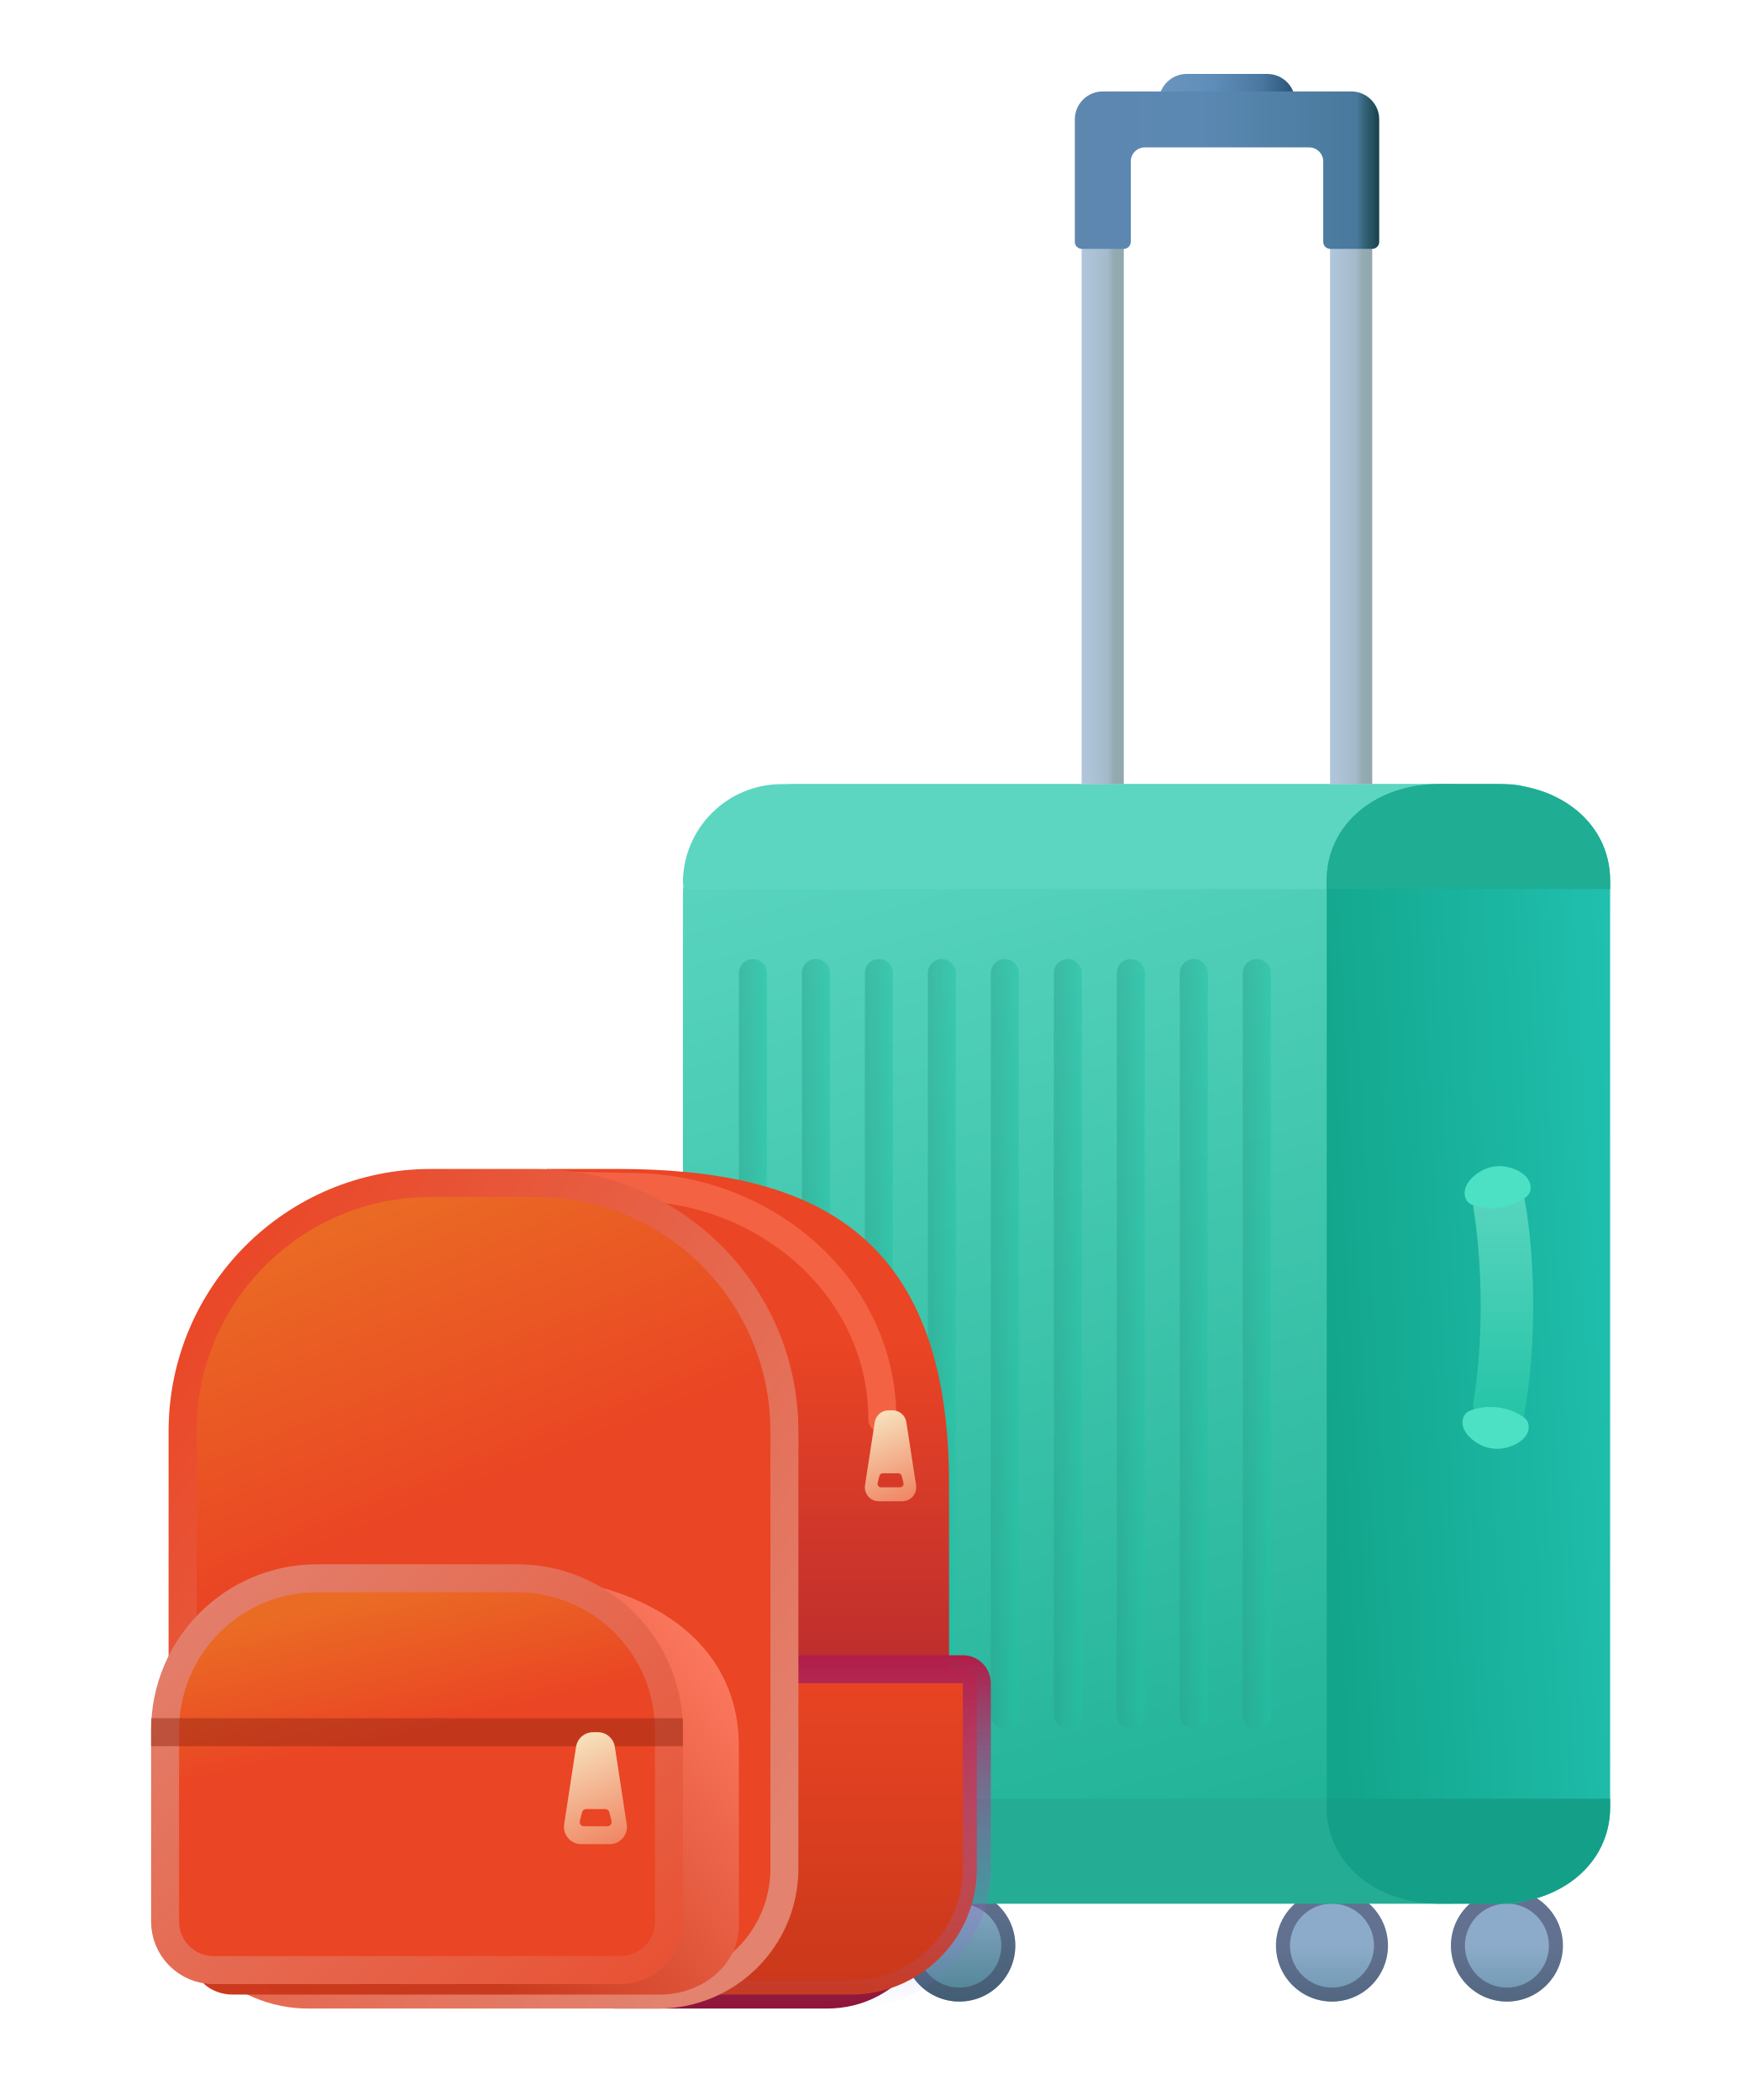
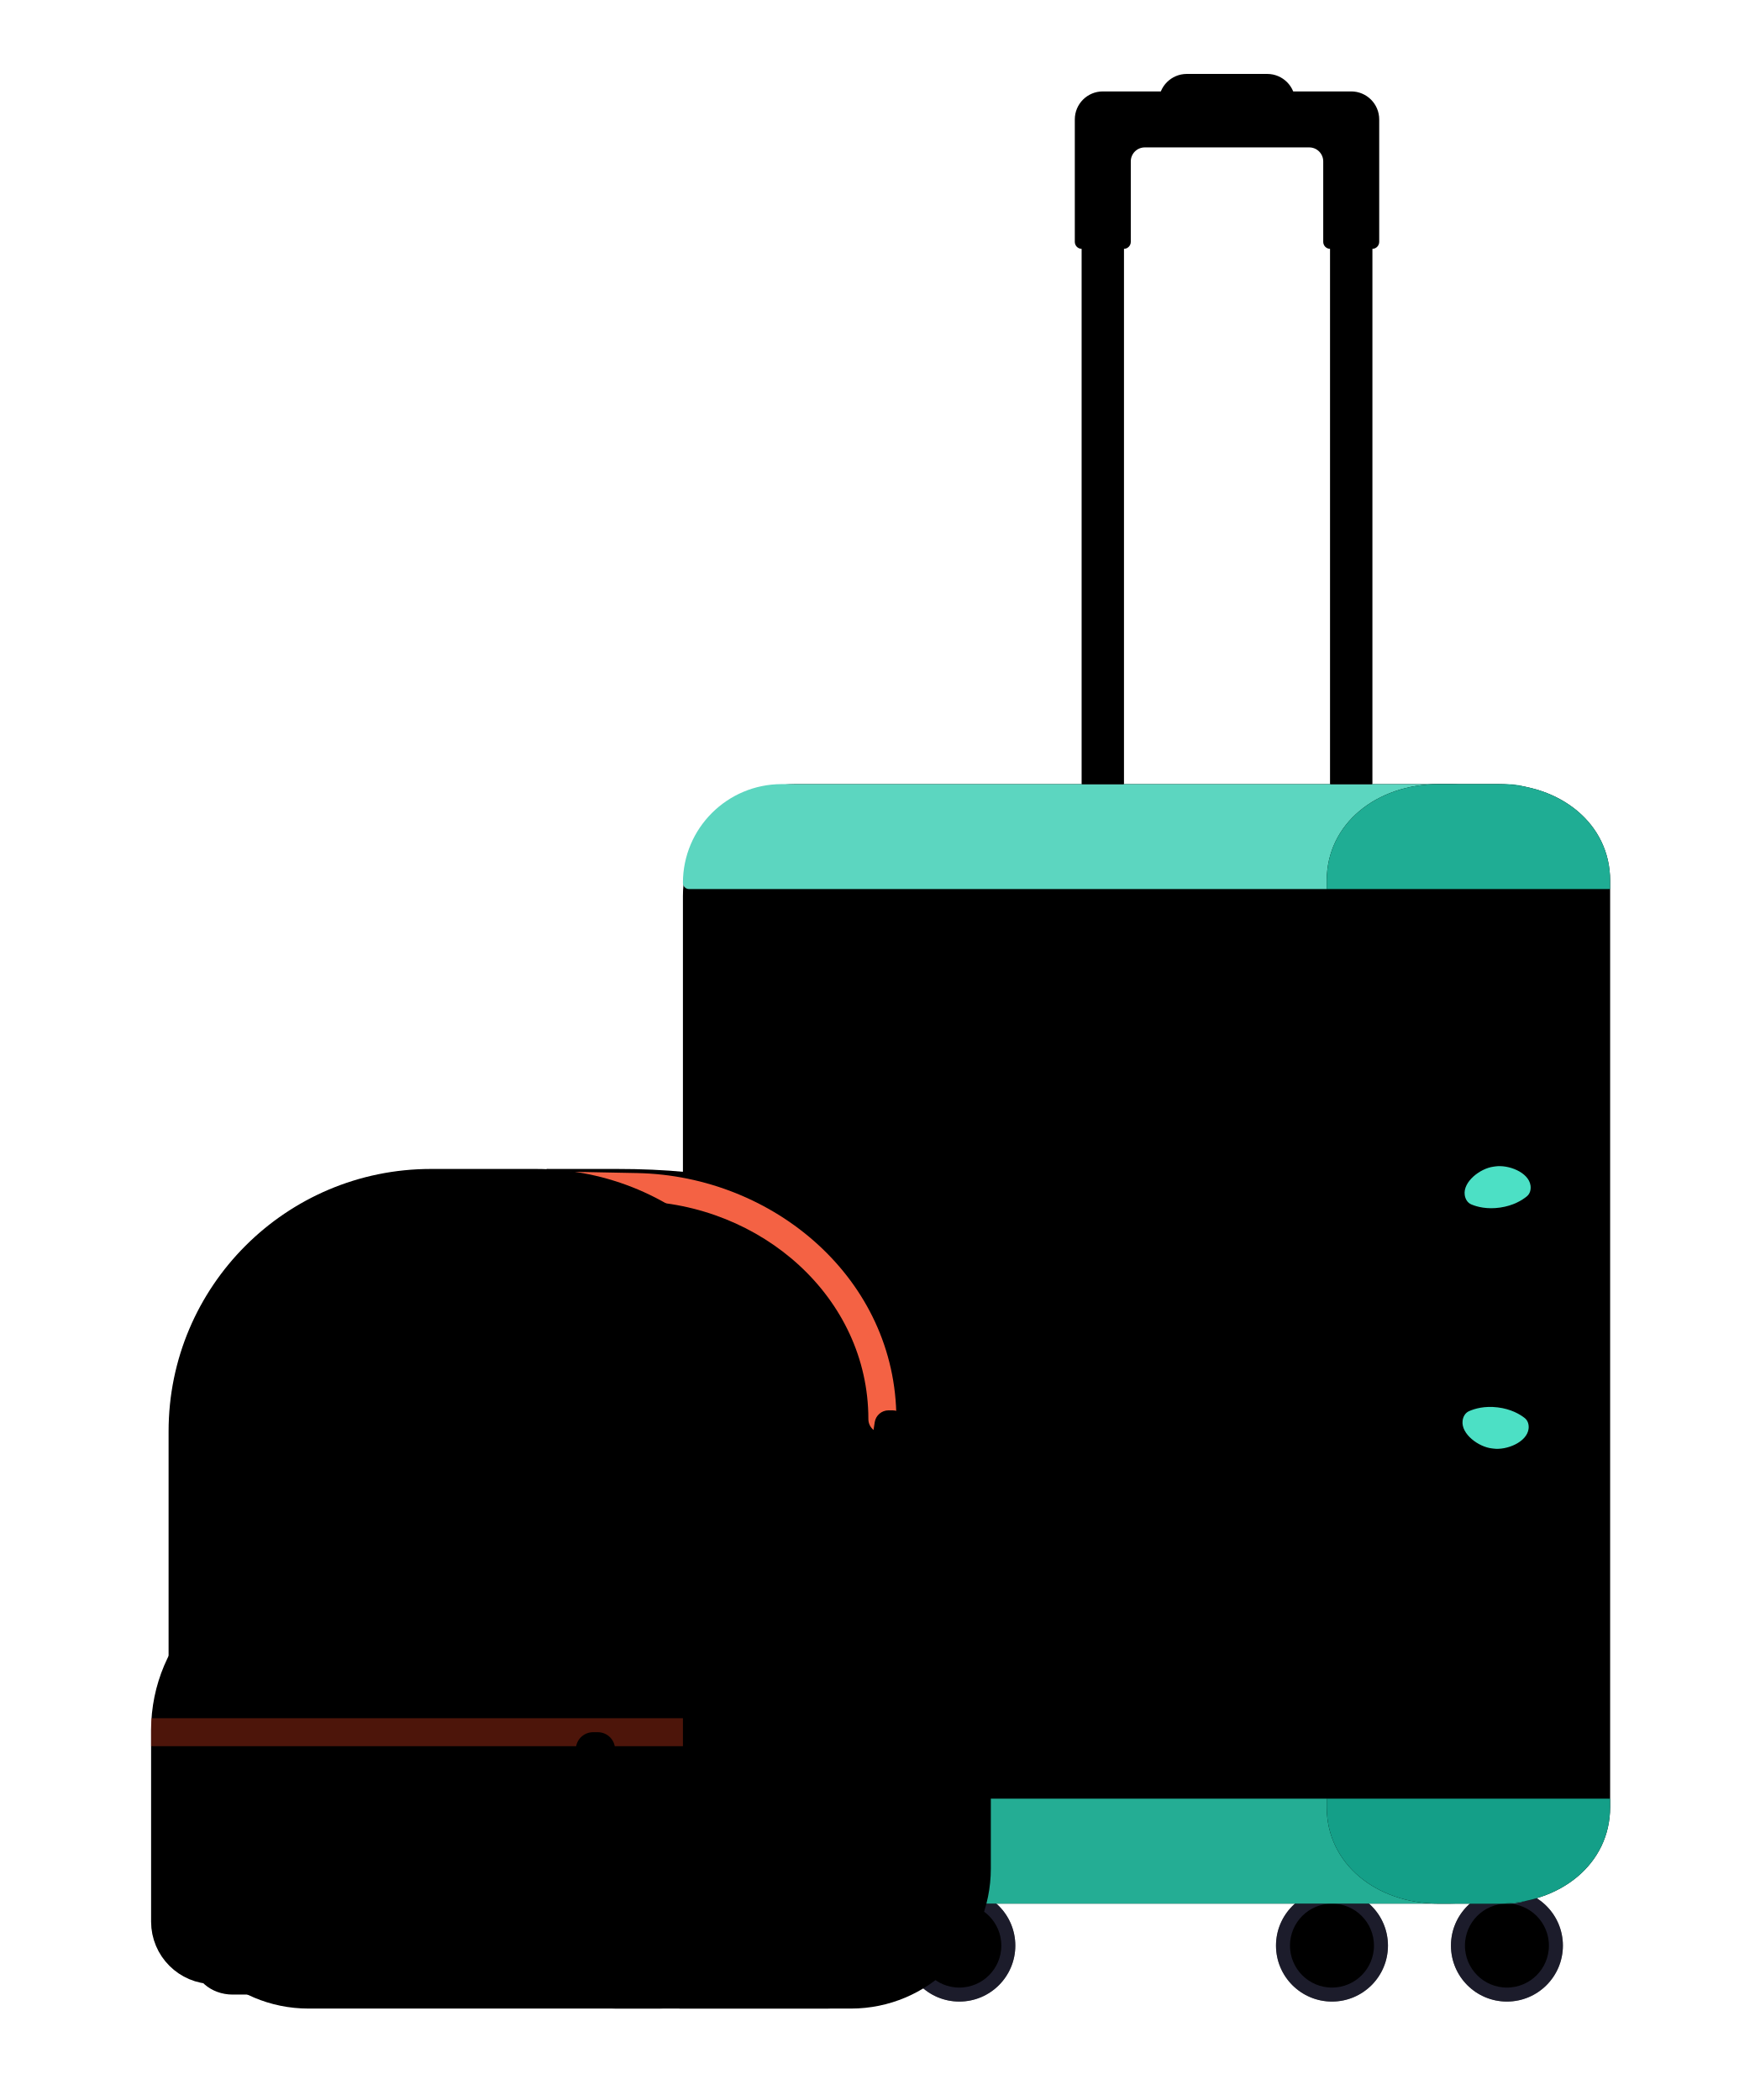
<svg xmlns="http://www.w3.org/2000/svg" width="391" height="468" viewBox="0 0 391 468" fill="none">
  <circle cx="213.767" cy="433.591" r="12.474" fill="url(#paint0_linear)" />
  <circle cx="213.767" cy="433.591" r="10.915" stroke="#393956" stroke-opacity="0.5" stroke-width="3.119" />
  <circle r="12.474" transform="matrix(-1 0 0 1 296.8 433.591)" fill="url(#paint1_linear)" />
  <circle r="10.915" transform="matrix(-1 0 0 1 296.8 433.591)" stroke="#393956" stroke-opacity="0.5" stroke-width="3.119" />
  <circle cx="178.682" cy="433.591" r="12.474" fill="url(#paint2_linear)" />
  <circle cx="178.682" cy="433.591" r="10.915" stroke="#393956" stroke-opacity="0.5" stroke-width="3.119" />
  <circle r="12.474" transform="matrix(-1 0 0 1 335.782 433.591)" fill="url(#paint3_linear)" />
  <circle r="10.915" transform="matrix(-1 0 0 1 335.782 433.591)" stroke="#393956" stroke-opacity="0.5" stroke-width="3.119" />
  <rect x="152.174" y="174.746" width="195.693" height="249.489" rx="24.949" fill="url(#paint4_linear)" />
  <path d="M152.174 196.76C152.174 184.602 162.03 174.746 174.188 174.746H336.172C342.631 174.746 347.867 179.982 347.867 186.441C347.867 192.9 342.631 198.136 336.172 198.136H153.55C152.79 198.136 152.174 197.52 152.174 196.76Z" fill="#5CD6C0" />
  <path d="M152.174 402.222C152.174 414.379 162.03 424.235 174.188 424.235H336.172C342.631 424.235 347.867 418.999 347.867 412.541C347.867 406.082 342.631 400.846 336.172 400.846H153.55C152.79 400.846 152.174 401.462 152.174 402.222Z" fill="#24AD94" />
  <path d="M295.63 196.261C295.63 183.518 306.8 174.746 320.579 174.746H333.833C347.612 174.746 358.782 183.518 358.782 196.261V402.72C358.782 415.464 347.612 424.235 333.833 424.235H320.579C306.8 424.235 295.63 415.464 295.63 402.72V196.261Z" fill="url(#paint5_linear)" />
  <path d="M333.833 174.746H320.579C306.8 174.746 295.63 183.518 295.63 196.261V198.136H358.782V196.261C358.782 183.518 347.612 174.746 333.833 174.746Z" fill="#1FAD94" />
  <path d="M333.833 424.235H320.579C306.8 424.235 295.63 415.464 295.63 402.721V400.846H358.782V402.721C358.782 415.464 347.612 424.235 333.833 424.235Z" fill="#149F88" />
  <rect opacity="0.5" x="164.649" y="213.729" width="6.237" height="171.524" rx="3.119" fill="url(#paint6_linear)" />
  <rect opacity="0.5" x="178.683" y="213.729" width="6.237" height="171.524" rx="3.119" fill="url(#paint7_linear)" />
  <rect opacity="0.5" x="192.716" y="213.729" width="6.237" height="171.524" rx="3.119" fill="url(#paint8_linear)" />
  <rect opacity="0.5" x="206.75" y="213.729" width="6.237" height="171.524" rx="3.119" fill="url(#paint9_linear)" />
  <rect opacity="0.5" x="220.784" y="213.729" width="6.237" height="171.524" rx="3.119" fill="url(#paint10_linear)" />
  <rect opacity="0.5" x="234.817" y="213.729" width="6.237" height="171.524" rx="3.119" fill="url(#paint11_linear)" />
  <rect opacity="0.5" x="248.851" y="213.729" width="6.237" height="171.524" rx="3.119" fill="url(#paint12_linear)" />
  <rect opacity="0.5" x="262.885" y="213.729" width="6.237" height="171.524" rx="3.119" fill="url(#paint13_linear)" />
  <rect opacity="0.5" x="276.919" y="213.729" width="6.237" height="171.524" rx="3.119" fill="url(#paint14_linear)" />
  <path d="M328.352 269.472C327.756 265.742 330.608 262.068 334.386 262.068C336.843 262.068 338.992 263.664 339.481 266.073C340.396 270.588 341.63 278.901 341.63 290.915C341.63 302.929 340.396 311.242 339.481 315.757C338.992 318.165 336.843 319.762 334.386 319.762C330.608 319.762 327.756 316.088 328.352 312.358C329.14 307.433 329.935 300.168 329.935 290.915C329.935 281.661 329.14 274.397 328.352 269.472Z" fill="url(#paint15_linear)" />
  <path d="M332.773 322.83C335.736 323.23 340.245 321.387 340.608 318.42C340.72 317.504 340.46 316.574 339.733 316.007C338.643 315.156 336.679 314.006 333.731 313.645C330.783 313.284 328.6 313.926 327.336 314.489C326.493 314.865 326.017 315.704 325.905 316.62C325.541 319.587 329.473 322.464 332.444 322.79C332.499 322.796 332.554 322.802 332.609 322.809C332.664 322.816 332.719 322.823 332.773 322.83Z" fill="#4CE0C5" />
  <path d="M332.776 260.002C329.812 260.397 325.949 263.364 326.381 266.322C326.514 267.235 327.01 268.063 327.861 268.419C329.137 268.952 331.335 269.544 334.274 269.115C337.212 268.686 339.149 267.491 340.22 266.615C340.933 266.03 341.172 265.095 341.039 264.182C340.607 261.224 336.056 259.486 333.104 259.954C333.049 259.963 332.995 259.971 332.94 259.979C332.885 259.987 332.83 259.995 332.776 260.002Z" fill="#4CE0C5" />
  <rect x="241.055" y="50.002" width="9.356" height="124.744" fill="url(#paint16_linear)" />
  <rect x="241.055" y="50.002" width="9.356" height="124.744" fill="url(#paint17_linear)" />
  <rect x="296.41" y="50.002" width="9.356" height="124.744" fill="url(#paint18_linear)" />
  <rect x="296.41" y="50.002" width="9.356" height="124.744" fill="url(#paint19_linear)" />
  <path d="M259.766 28.951C258.905 28.951 258.207 28.253 258.207 27.392V22.714C258.207 19.27 261 16.477 264.444 16.477H282.376C285.821 16.477 288.613 19.27 288.613 22.714V27.392C288.613 28.253 287.915 28.951 287.054 28.951H259.766Z" fill="url(#paint20_linear)" />
  <path d="M241.055 55.46C240.194 55.46 239.496 54.761 239.496 53.9V26.613C239.496 23.168 242.288 20.375 245.733 20.375H301.088C304.533 20.375 307.325 23.168 307.325 26.613V53.9C307.325 54.761 306.627 55.46 305.766 55.46H296.41C295.549 55.46 294.851 54.761 294.851 53.9V35.968C294.851 34.246 293.455 32.85 291.732 32.85H255.089C253.366 32.85 251.97 34.246 251.97 35.968V53.9C251.97 54.761 251.272 55.46 250.411 55.46H241.055Z" fill="url(#paint21_linear)" />
  <path d="M211.469 414.1V330.677C211.469 274.152 180.461 260.508 137.402 260.508H121.809V338.473V416.439C121.809 433.662 120.179 447.625 137.402 447.625H184.182C201.405 447.625 211.469 431.323 211.469 414.1Z" fill="url(#paint22_linear)" />
  <path d="M113.971 260.898C112.249 260.898 110.853 262.294 110.853 264.017C110.853 265.739 112.249 267.135 113.971 267.135L113.971 260.898ZM141.921 264.543L141.859 267.661L141.921 264.543ZM193.496 316.253C193.496 317.976 194.892 319.372 196.614 319.372C198.337 319.372 199.733 317.976 199.733 316.253H193.496ZM113.971 267.135C115.146 267.135 127.338 267.371 141.859 267.661L141.983 261.425C127.53 261.136 115.229 260.898 113.971 260.898L113.971 267.135ZM141.859 267.661C169.604 268.215 193.496 289.114 193.496 316.253H199.733C199.733 285.123 172.496 262.035 141.983 261.425L141.859 267.661Z" fill="#F46244" />
  <path d="M154.513 371.998H214.546C216.269 371.998 217.665 373.395 217.665 375.117V416.439C217.665 431.94 205.099 444.506 189.598 444.506H154.513V371.998Z" fill="url(#paint23_linear)" stroke="url(#paint24_linear)" stroke-width="6.237" />
  <path d="M40.684 318.982C40.684 288.41 65.468 263.627 96.039 263.627H119.429C150.001 263.627 174.784 288.41 174.784 318.982V416.439C174.784 431.94 162.218 444.506 146.717 444.506H68.751C53.25 444.506 40.684 431.94 40.684 416.439V318.982Z" fill="url(#paint25_linear)" stroke="url(#paint26_linear)" stroke-width="6.237" />
  <path fill-rule="evenodd" clip-rule="evenodd" d="M197.995 314.304C196.455 314.304 195.146 315.427 194.912 316.949L192.753 330.982C192.463 332.871 193.924 334.575 195.836 334.575H201.04C202.951 334.575 204.413 332.871 204.122 330.982L201.963 316.949C201.729 315.427 200.42 314.304 198.881 314.304H197.995ZM196.707 328.338C196.35 328.338 196.038 328.581 195.951 328.929L195.561 330.488C195.438 330.98 195.81 331.457 196.318 331.457H200.558C201.065 331.457 201.437 330.98 201.314 330.488L200.924 328.929C200.838 328.581 200.526 328.338 200.168 328.338H196.707Z" fill="url(#paint27_linear)" />
  <path d="M43.023 389.379C43.023 368.154 62.76 350.948 87.106 350.948H111.749C140.965 350.948 164.649 363.799 164.649 389.269V429.134C164.649 437.624 156.754 444.506 147.016 444.506H51.84C46.97 444.506 43.023 441.065 43.023 436.82V389.379Z" fill="url(#paint28_linear)" />
  <path d="M70.649 351.727C51.947 351.727 36.786 366.889 36.786 385.591V428.244C36.786 434.211 41.623 439.049 47.591 439.049H138.251C144.218 439.049 149.056 434.211 149.056 428.244V385.591C149.056 366.889 133.894 351.727 115.192 351.727H70.649Z" fill="url(#paint29_linear)" stroke="url(#paint30_linear)" stroke-width="6.237" />
  <path opacity="0.5" d="M33.667 386.032L152.174 386.032" stroke="#992913" stroke-width="6.237" />
  <path fill-rule="evenodd" clip-rule="evenodd" d="M132.157 386.032C130.259 386.032 128.646 387.417 128.358 389.293L125.712 406.556C125.355 408.883 127.156 410.981 129.51 410.981H135.855C138.21 410.981 140.011 408.883 139.654 406.556L137.007 389.293C136.72 387.417 135.106 386.032 133.209 386.032H132.157ZM130.62 403.163C130.179 403.163 129.794 403.463 129.688 403.892L129.21 405.808C129.059 406.414 129.518 407.001 130.142 407.001H135.333C135.958 407.001 136.416 406.414 136.265 405.808L135.788 403.892C135.681 403.463 135.297 403.163 134.855 403.163H130.62Z" fill="url(#paint31_linear)" />
  <defs>
    <linearGradient id="paint0_linear" x1="213.767" y1="421.117" x2="213.767" y2="446.066" gradientUnits="userSpaceOnUse">
-       <stop stop-color="#8CABCA" />
-       <stop offset="1" stop-color="#4E8393" />
+       <stop stopColor="#8CABCA" />
+       <stop offset="1" stopColor="#4E8393" />
    </linearGradient>
    <linearGradient id="paint1_linear" x1="12.474" y1="0" x2="12.474" y2="24.949" gradientUnits="userSpaceOnUse">
-       <stop stop-color="#8CABCA" />
-       <stop offset="1" stop-color="#4E8393" />
+       <stop stopColor="#8CABCA" />
+       <stop offset="1" stopColor="#4E8393" />
    </linearGradient>
    <linearGradient id="paint2_linear" x1="178.682" y1="421.117" x2="178.682" y2="446.066" gradientUnits="userSpaceOnUse">
-       <stop stop-color="#8CABCA" />
-       <stop offset="1" stop-color="#4E8393" />
+       <stop stopColor="#8CABCA" />
+       <stop offset="1" stopColor="#4E8393" />
    </linearGradient>
    <linearGradient id="paint3_linear" x1="12.474" y1="0" x2="12.474" y2="24.949" gradientUnits="userSpaceOnUse">
-       <stop stop-color="#8CABCA" />
-       <stop offset="1" stop-color="#4E8393" />
+       <stop stopColor="#8CABCA" />
+       <stop offset="1" stopColor="#4E8393" />
    </linearGradient>
    <linearGradient id="paint4_linear" x1="177.903" y1="174.746" x2="250.021" y2="424.235" gradientUnits="userSpaceOnUse">
-       <stop stop-color="#5CD6C0" />
-       <stop offset="1" stop-color="#1FB297" />
+       <stop stopColor="#5CD6C0" />
+       <stop offset="1" stopColor="#1FB297" />
    </linearGradient>
    <linearGradient id="paint5_linear" x1="295.63" y1="323.66" x2="374.137" y2="319.332" gradientUnits="userSpaceOnUse">
-       <stop stop-color="#12A58B" />
-       <stop offset="1" stop-color="#22C3B3" />
+       <stop stopColor="#12A58B" />
+       <stop offset="1" stopColor="#22C3B3" />
    </linearGradient>
    <linearGradient id="paint6_linear" x1="164.649" y1="298.085" x2="170.886" y2="298.085" gradientUnits="userSpaceOnUse">
-       <stop stop-color="#29A38D" />
-       <stop offset="1" stop-color="#22C3A6" />
+       <stop stopColor="#29A38D" />
+       <stop offset="1" stopColor="#22C3A6" />
    </linearGradient>
    <linearGradient id="paint7_linear" x1="178.683" y1="298.085" x2="184.92" y2="298.085" gradientUnits="userSpaceOnUse">
-       <stop stop-color="#29A38D" />
-       <stop offset="1" stop-color="#22C3A6" />
+       <stop stopColor="#29A38D" />
+       <stop offset="1" stopColor="#22C3A6" />
    </linearGradient>
    <linearGradient id="paint8_linear" x1="192.716" y1="298.085" x2="198.954" y2="298.085" gradientUnits="userSpaceOnUse">
-       <stop stop-color="#29A38D" />
-       <stop offset="1" stop-color="#22C3A6" />
+       <stop stopColor="#29A38D" />
+       <stop offset="1" stopColor="#22C3A6" />
    </linearGradient>
    <linearGradient id="paint9_linear" x1="206.75" y1="298.085" x2="212.987" y2="298.085" gradientUnits="userSpaceOnUse">
-       <stop stop-color="#29A38D" />
-       <stop offset="1" stop-color="#22C3A6" />
+       <stop stopColor="#29A38D" />
+       <stop offset="1" stopColor="#22C3A6" />
    </linearGradient>
    <linearGradient id="paint10_linear" x1="220.784" y1="298.085" x2="227.021" y2="298.085" gradientUnits="userSpaceOnUse">
-       <stop stop-color="#29A38D" />
-       <stop offset="1" stop-color="#22C3A6" />
+       <stop stopColor="#29A38D" />
+       <stop offset="1" stopColor="#22C3A6" />
    </linearGradient>
    <linearGradient id="paint11_linear" x1="234.817" y1="298.085" x2="241.055" y2="298.085" gradientUnits="userSpaceOnUse">
-       <stop stop-color="#29A38D" />
-       <stop offset="1" stop-color="#22C3A6" />
+       <stop stopColor="#29A38D" />
+       <stop offset="1" stopColor="#22C3A6" />
    </linearGradient>
    <linearGradient id="paint12_linear" x1="248.851" y1="298.085" x2="255.088" y2="298.085" gradientUnits="userSpaceOnUse">
-       <stop stop-color="#29A38D" />
-       <stop offset="1" stop-color="#22C3A6" />
+       <stop stopColor="#29A38D" />
+       <stop offset="1" stopColor="#22C3A6" />
    </linearGradient>
    <linearGradient id="paint13_linear" x1="262.885" y1="298.085" x2="269.122" y2="298.085" gradientUnits="userSpaceOnUse">
-       <stop stop-color="#29A38D" />
-       <stop offset="1" stop-color="#22C3A6" />
+       <stop stopColor="#29A38D" />
+       <stop offset="1" stopColor="#22C3A6" />
    </linearGradient>
    <linearGradient id="paint14_linear" x1="276.919" y1="298.085" x2="283.156" y2="298.085" gradientUnits="userSpaceOnUse">
-       <stop stop-color="#29A38D" />
-       <stop offset="1" stop-color="#22C3A6" />
+       <stop stopColor="#29A38D" />
+       <stop offset="1" stopColor="#22C3A6" />
    </linearGradient>
    <linearGradient id="paint15_linear" x1="334.223" y1="262.068" x2="334.223" y2="319.762" gradientUnits="userSpaceOnUse">
-       <stop stop-color="#5CD6C0" />
-       <stop offset="1" stop-color="#22C3A6" />
+       <stop stopColor="#5CD6C0" />
+       <stop offset="1" stopColor="#22C3A6" />
    </linearGradient>
    <linearGradient id="paint16_linear" x1="241.055" y1="114.813" x2="250.411" y2="114.813" gradientUnits="userSpaceOnUse">
-       <stop stop-color="#C4C4C4" />
-       <stop offset="1" stop-color="#C4C4C4" stop-opacity="0" />
+       <stop stopColor="#C4C4C4" />
+       <stop offset="1" stopColor="#C4C4C4" stopOpacity="0" />
    </linearGradient>
    <linearGradient id="paint17_linear" x1="241.055" y1="112.374" x2="250.411" y2="112.374" gradientUnits="userSpaceOnUse">
-       <stop stop-color="#B0C6DC" />
-       <stop offset="0.604" stop-color="#A5BBCB" />
-       <stop offset="0.76" stop-color="#95ABB3" />
-       <stop offset="1" stop-color="#91A7AD" />
+       <stop stopColor="#B0C6DC" />
+       <stop offset="0.604" stopColor="#A5BBCB" />
+       <stop offset="0.76" stopColor="#95ABB3" />
+       <stop offset="1" stopColor="#91A7AD" />
    </linearGradient>
    <linearGradient id="paint18_linear" x1="296.41" y1="114.813" x2="305.766" y2="114.813" gradientUnits="userSpaceOnUse">
-       <stop stop-color="#C4C4C4" />
-       <stop offset="1" stop-color="#C4C4C4" stop-opacity="0" />
+       <stop stopColor="#C4C4C4" />
+       <stop offset="1" stopColor="#C4C4C4" stopOpacity="0" />
    </linearGradient>
    <linearGradient id="paint19_linear" x1="296.41" y1="112.374" x2="305.766" y2="112.374" gradientUnits="userSpaceOnUse">
-       <stop stop-color="#B0C6DC" />
-       <stop offset="0.604" stop-color="#A5BBCB" />
-       <stop offset="0.76" stop-color="#95ABB3" />
-       <stop offset="1" stop-color="#91A7AD" />
+       <stop stopColor="#B0C6DC" />
+       <stop offset="0.604" stopColor="#A5BBCB" />
+       <stop offset="0.76" stopColor="#95ABB3" />
+       <stop offset="1" stopColor="#91A7AD" />
    </linearGradient>
    <linearGradient id="paint20_linear" x1="258.987" y1="17.257" x2="289.393" y2="19.596" gradientUnits="userSpaceOnUse">
-       <stop stop-color="#6B94BD" />
-       <stop offset="0.375" stop-color="#5E8DBA" />
-       <stop offset="0.719" stop-color="#4B78A0" />
-       <stop offset="1" stop-color="#254F74" />
+       <stop stopColor="#6B94BD" />
+       <stop offset="0.375" stopColor="#5E8DBA" />
+       <stop offset="0.719" stopColor="#4B78A0" />
+       <stop offset="1" stopColor="#254F74" />
    </linearGradient>
    <linearGradient id="paint21_linear" x1="239.496" y1="37.917" x2="307.325" y2="37.917" gradientUnits="userSpaceOnUse">
-       <stop stop-color="#5E87B0" />
-       <stop offset="0.411" stop-color="#5A88B2" />
-       <stop offset="0.926" stop-color="#49799C" />
-       <stop offset="0.953" stop-color="#336375" />
-       <stop offset="1" stop-color="#19414D" />
+       <stop stopColor="#5E87B0" />
+       <stop offset="0.411" stopColor="#5A88B2" />
+       <stop offset="0.926" stopColor="#49799C" />
+       <stop offset="0.953" stopColor="#336375" />
+       <stop offset="1" stopColor="#19414D" />
    </linearGradient>
    <linearGradient id="paint22_linear" x1="166.65" y1="299.145" x2="166.619" y2="447.625" gradientUnits="userSpaceOnUse">
-       <stop stop-color="#EA4524" />
-       <stop offset="1" stop-color="#8F1438" />
+       <stop stopColor="#EA4524" />
+       <stop offset="1" stopColor="#8F1438" />
    </linearGradient>
    <linearGradient id="paint23_linear" x1="186.089" y1="368.88" x2="186.089" y2="447.625" gradientUnits="userSpaceOnUse">
-       <stop stop-color="#EA4524" />
-       <stop offset="1" stop-color="#C8371A" />
+       <stop stopColor="#EA4524" />
+       <stop offset="1" stopColor="#C8371A" />
    </linearGradient>
    <linearGradient id="paint24_linear" x1="186.089" y1="368.88" x2="186.089" y2="447.625" gradientUnits="userSpaceOnUse">
-       <stop stop-color="#B21D48" />
-       <stop offset="1" stop-color="#8482ED" stop-opacity="0" />
+       <stop stopColor="#B21D48" />
+       <stop offset="1" stopColor="#8482ED" stopOpacity="0" />
    </linearGradient>
    <linearGradient id="paint25_linear" x1="83.565" y1="266.745" x2="155.683" y2="447.625" gradientUnits="userSpaceOnUse">
-       <stop stop-color="#EA6B24" />
-       <stop offset="0.357" stop-color="#EA4524" />
-       <stop offset="1" stop-color="#EA4524" />
+       <stop stopColor="#EA6B24" />
+       <stop offset="0.357" stopColor="#EA4524" />
+       <stop offset="1" stopColor="#EA4524" />
    </linearGradient>
    <linearGradient id="paint26_linear" x1="146.008" y1="447.625" x2="-2.964" y2="346.682" gradientUnits="userSpaceOnUse">
-       <stop stop-color="#E2826F" />
-       <stop offset="1" stop-color="#EA4524" />
+       <stop stopColor="#E2826F" />
+       <stop offset="1" stopColor="#EA4524" />
    </linearGradient>
    <linearGradient id="paint27_linear" x1="195.952" y1="315.474" x2="209.557" y2="347.03" gradientUnits="userSpaceOnUse">
-       <stop stop-color="#F7DFBA" />
-       <stop offset="1" stop-color="#EA4524" />
+       <stop stopColor="#F7DFBA" />
+       <stop offset="1" stopColor="#EA4524" />
    </linearGradient>
    <linearGradient id="paint28_linear" x1="151.015" y1="348.655" x2="29.585" y2="444.548" gradientUnits="userSpaceOnUse">
-       <stop stop-color="#FF7C62" />
-       <stop offset="0.577" stop-color="#C93A1E" />
-       <stop offset="1" stop-color="#CD391C" />
+       <stop stopColor="#FF7C62" />
+       <stop offset="0.577" stopColor="#C93A1E" />
+       <stop offset="1" stopColor="#CD391C" />
    </linearGradient>
    <linearGradient id="paint29_linear" x1="74.659" y1="357.549" x2="94.4" y2="443.876" gradientUnits="userSpaceOnUse">
-       <stop stop-color="#EA6B24" />
-       <stop offset="0.357" stop-color="#EA4524" />
-       <stop offset="1" stop-color="#EA4524" />
+       <stop stopColor="#EA6B24" />
+       <stop offset="0.357" stopColor="#EA4524" />
+       <stop offset="1" stopColor="#EA4524" />
    </linearGradient>
    <linearGradient id="paint30_linear" x1="46.784" y1="340.317" x2="170.998" y2="469.914" gradientUnits="userSpaceOnUse">
-       <stop stop-color="#E2826F" />
-       <stop offset="1" stop-color="#EA4524" />
+       <stop stopColor="#E2826F" />
+       <stop offset="1" stopColor="#EA4524" />
    </linearGradient>
    <linearGradient id="paint31_linear" x1="129.634" y1="387.472" x2="146.42" y2="426.266" gradientUnits="userSpaceOnUse">
-       <stop stop-color="#F7DFBA" />
-       <stop offset="1" stop-color="#EA4524" />
+       <stop stopColor="#F7DFBA" />
+       <stop offset="1" stopColor="#EA4524" />
    </linearGradient>
  </defs>
</svg>
